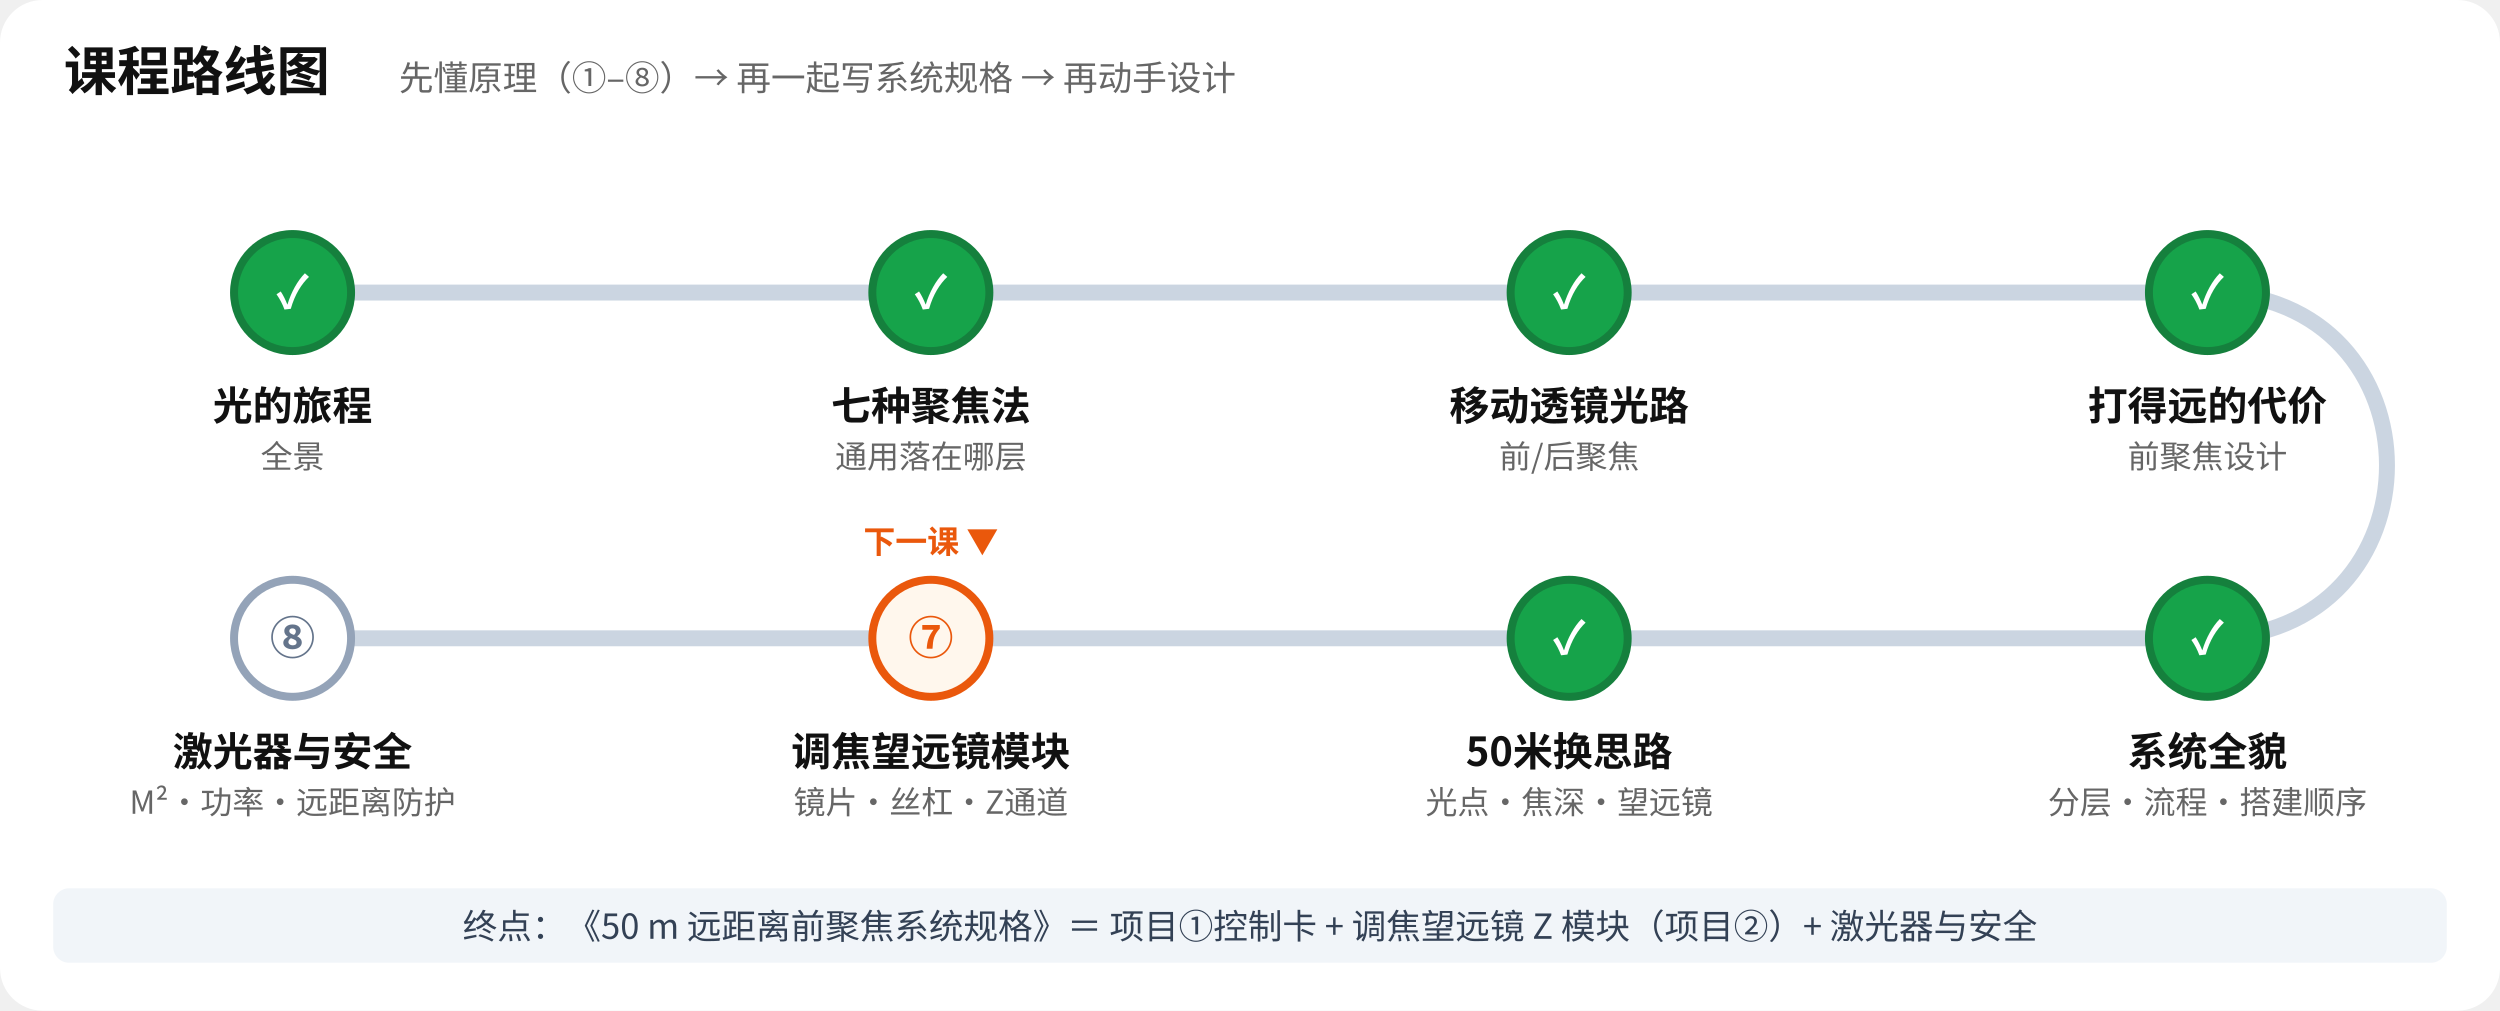
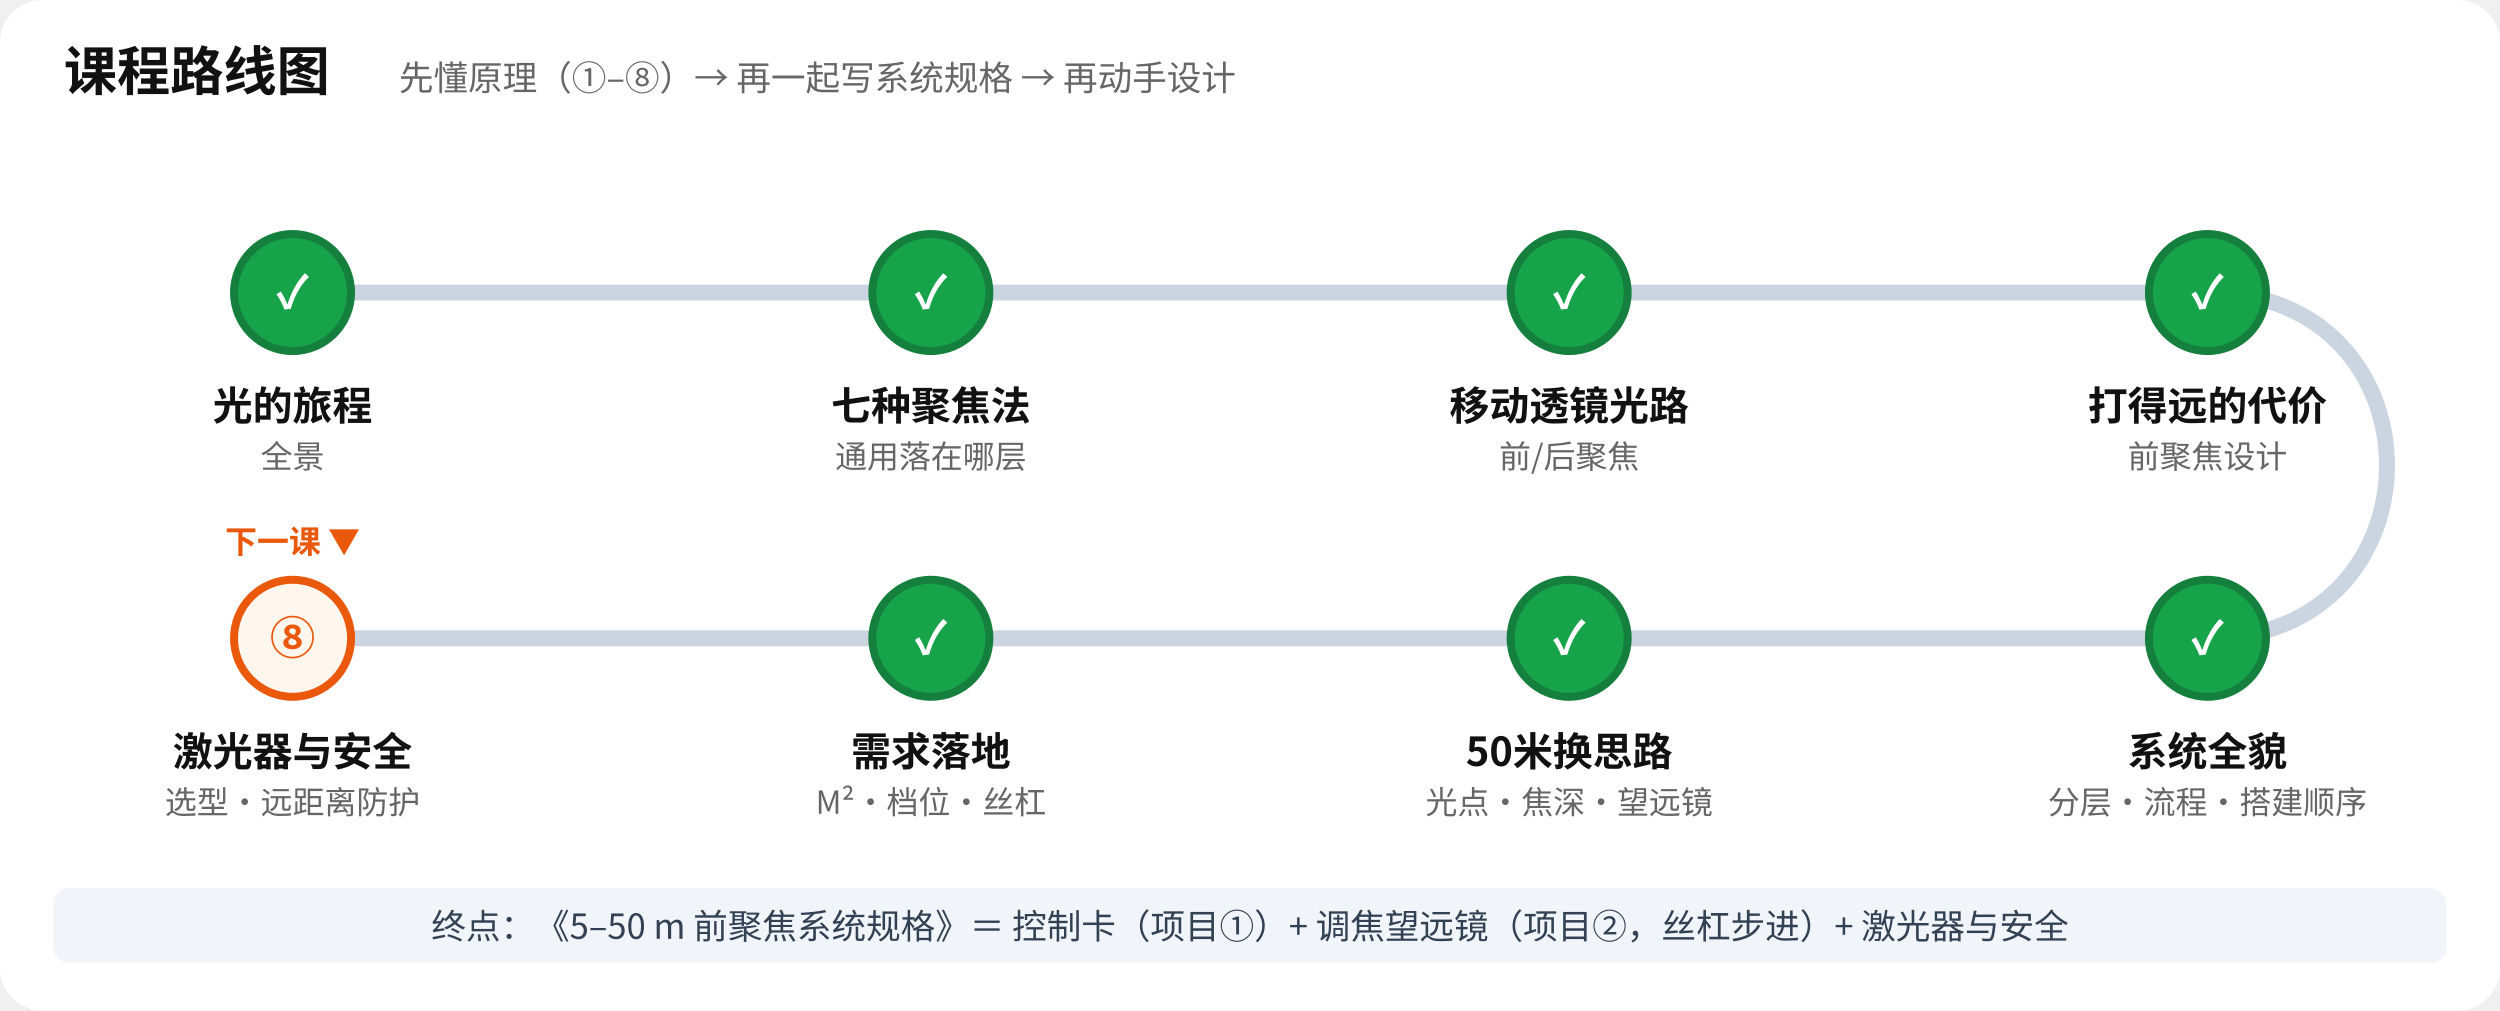
<svg xmlns="http://www.w3.org/2000/svg" viewBox="0 0 940 380" font-family="PingFang SC, Microsoft YaHei, Noto Sans CJK SC, WenQuanYi Zen Hei, sans-serif">
  <rect width="940" height="380" rx="16" fill="#ffffff" />
  <text x="24" y="34" font-size="20" font-weight="700" fill="#111">课程路线图</text>
  <text x="150" y="34" font-size="13" fill="#666">先懂原理（①–⑧）→ 再一起写系统规格 → 再动手设计</text>
  <path d="M110,110 L350,110 L590,110 L830,110 C920,110 920,240 830,240 L830,240 L590,240 L350,240 L110,240" fill="none" stroke="#cbd5e1" stroke-width="6" stroke-linecap="round" />
  <circle cx="110" cy="110" r="22" fill="#16a34a" stroke="#15803d" stroke-width="3" />
  <text x="110" y="116" font-size="17" text-anchor="middle" fill="#fff" font-weight="700">✓</text>
  <text x="110" y="158" font-size="15" text-anchor="middle" fill="#111" font-weight="700">光的旅程</text>
  <text x="110" y="176" font-size="12" text-anchor="middle" fill="#666">全景</text>
  <circle cx="350" cy="110" r="22" fill="#16a34a" stroke="#15803d" stroke-width="3" />
  <text x="350" y="116" font-size="17" text-anchor="middle" fill="#fff" font-weight="700">✓</text>
  <text x="350" y="158" font-size="15" text-anchor="middle" fill="#111" font-weight="700">七种聚焦法</text>
  <text x="350" y="176" font-size="12" text-anchor="middle" fill="#666">通用落在哪层</text>
  <circle cx="590" cy="110" r="22" fill="#16a34a" stroke="#15803d" stroke-width="3" />
  <text x="590" y="116" font-size="17" text-anchor="middle" fill="#fff" font-weight="700">✓</text>
  <text x="590" y="158" font-size="15" text-anchor="middle" fill="#111" font-weight="700">移动透镜光路</text>
  <text x="590" y="176" font-size="12" text-anchor="middle" fill="#666">前/后聚焦</text>
  <circle cx="830" cy="110" r="22" fill="#16a34a" stroke="#15803d" stroke-width="3" />
  <text x="830" y="116" font-size="17" text-anchor="middle" fill="#fff" font-weight="700">✓</text>
  <text x="830" y="158" font-size="15" text-anchor="middle" fill="#111" font-weight="700">打得远的代价</text>
  <text x="830" y="176" font-size="12" text-anchor="middle" fill="#666">前聚焦设计</text>
  <circle cx="830" cy="240" r="22" fill="#16a34a" stroke="#15803d" stroke-width="3" />
  <text x="830" y="246" font-size="17" text-anchor="middle" fill="#fff" font-weight="700">✓</text>
  <text x="830" y="288" font-size="15" text-anchor="middle" fill="#111" font-weight="700">系统全貌</text>
  <text x="830" y="306" font-size="12" text-anchor="middle" fill="#666">分层·流程·搭建顺序</text>
  <circle cx="590" cy="240" r="22" fill="#16a34a" stroke="#15803d" stroke-width="3" />
  <text x="590" y="246" font-size="17" text-anchor="middle" fill="#fff" font-weight="700">✓</text>
  <text x="590" y="288" font-size="15" text-anchor="middle" fill="#111" font-weight="700">50米换思路</text>
  <text x="590" y="306" font-size="12" text-anchor="middle" fill="#666">光点·焦深·望远镜</text>
-   <circle cx="350" cy="240" r="22" fill="#fff7ed" stroke="#ea580c" stroke-width="3" />
-   <text x="350" y="246" font-size="17" text-anchor="middle" fill="#ea580c" font-weight="700">⑦</text>
-   <text x="350" y="288" font-size="15" text-anchor="middle" fill="#111" font-weight="700">调焦望远镜模块</text>
-   <text x="350" y="306" font-size="12" text-anchor="middle" fill="#666">镜片·丝杠·Z通道</text>
-   <circle cx="110" cy="240" r="22" fill="#fff" stroke="#94a3b8" stroke-width="3" />
-   <text x="110" y="246" font-size="17" text-anchor="middle" fill="#64748b" font-weight="700">⑧</text>
+   <circle cx="350" cy="240" r="22" fill="#16a34a" stroke="#15803d" stroke-width="3" />
+   <text x="350" y="246" font-size="17" text-anchor="middle" fill="#fff" font-weight="700">✓</text>
+   <text x="350" y="288" font-size="15" text-anchor="middle" fill="#111" font-weight="700">需求落地</text>
+   <text x="350" y="306" font-size="12" text-anchor="middle" fill="#666">M²·档位·丝杠</text>
+   <circle cx="110" cy="240" r="22" fill="#fff7ed" stroke="#ea580c" stroke-width="3" />
+   <text x="110" y="246" font-size="17" text-anchor="middle" fill="#ea580c" font-weight="700">⑧</text>
  <text x="110" y="288" font-size="15" text-anchor="middle" fill="#111" font-weight="700">激光器与安全</text>
-   <text x="110" y="306" font-size="12" text-anchor="middle" fill="#666">M²·功率·远距离防护</text>
-   <text x="350" y="208" font-size="12" text-anchor="middle" fill="#ea580c" font-weight="700">下一课 ▼</text>
+   <text x="110" y="306" font-size="12" text-anchor="middle" fill="#666">选型·远距离防护</text>
+   <text x="110" y="208" font-size="12" text-anchor="middle" fill="#ea580c" font-weight="700">下一课 ▼</text>
  <rect x="20" y="334" width="900" height="28" rx="6" fill="#f1f5f9" />
-   <text x="470" y="353" font-size="13" text-anchor="middle" fill="#334155">终点：《50 m 远距离前聚焦系统规格》＝ 项目①控制卡 + 调焦望远镜 Z 模块（项目②）+ 激光器与安全</text>
+   <text x="470" y="353" font-size="13" text-anchor="middle" fill="#334155">终点：《5–50 m 前聚焦系统规格》＝ 控制卡（项目①）+ 调焦望远镜（项目②，丝杠步进）+ 激光器与安全</text>
</svg>
